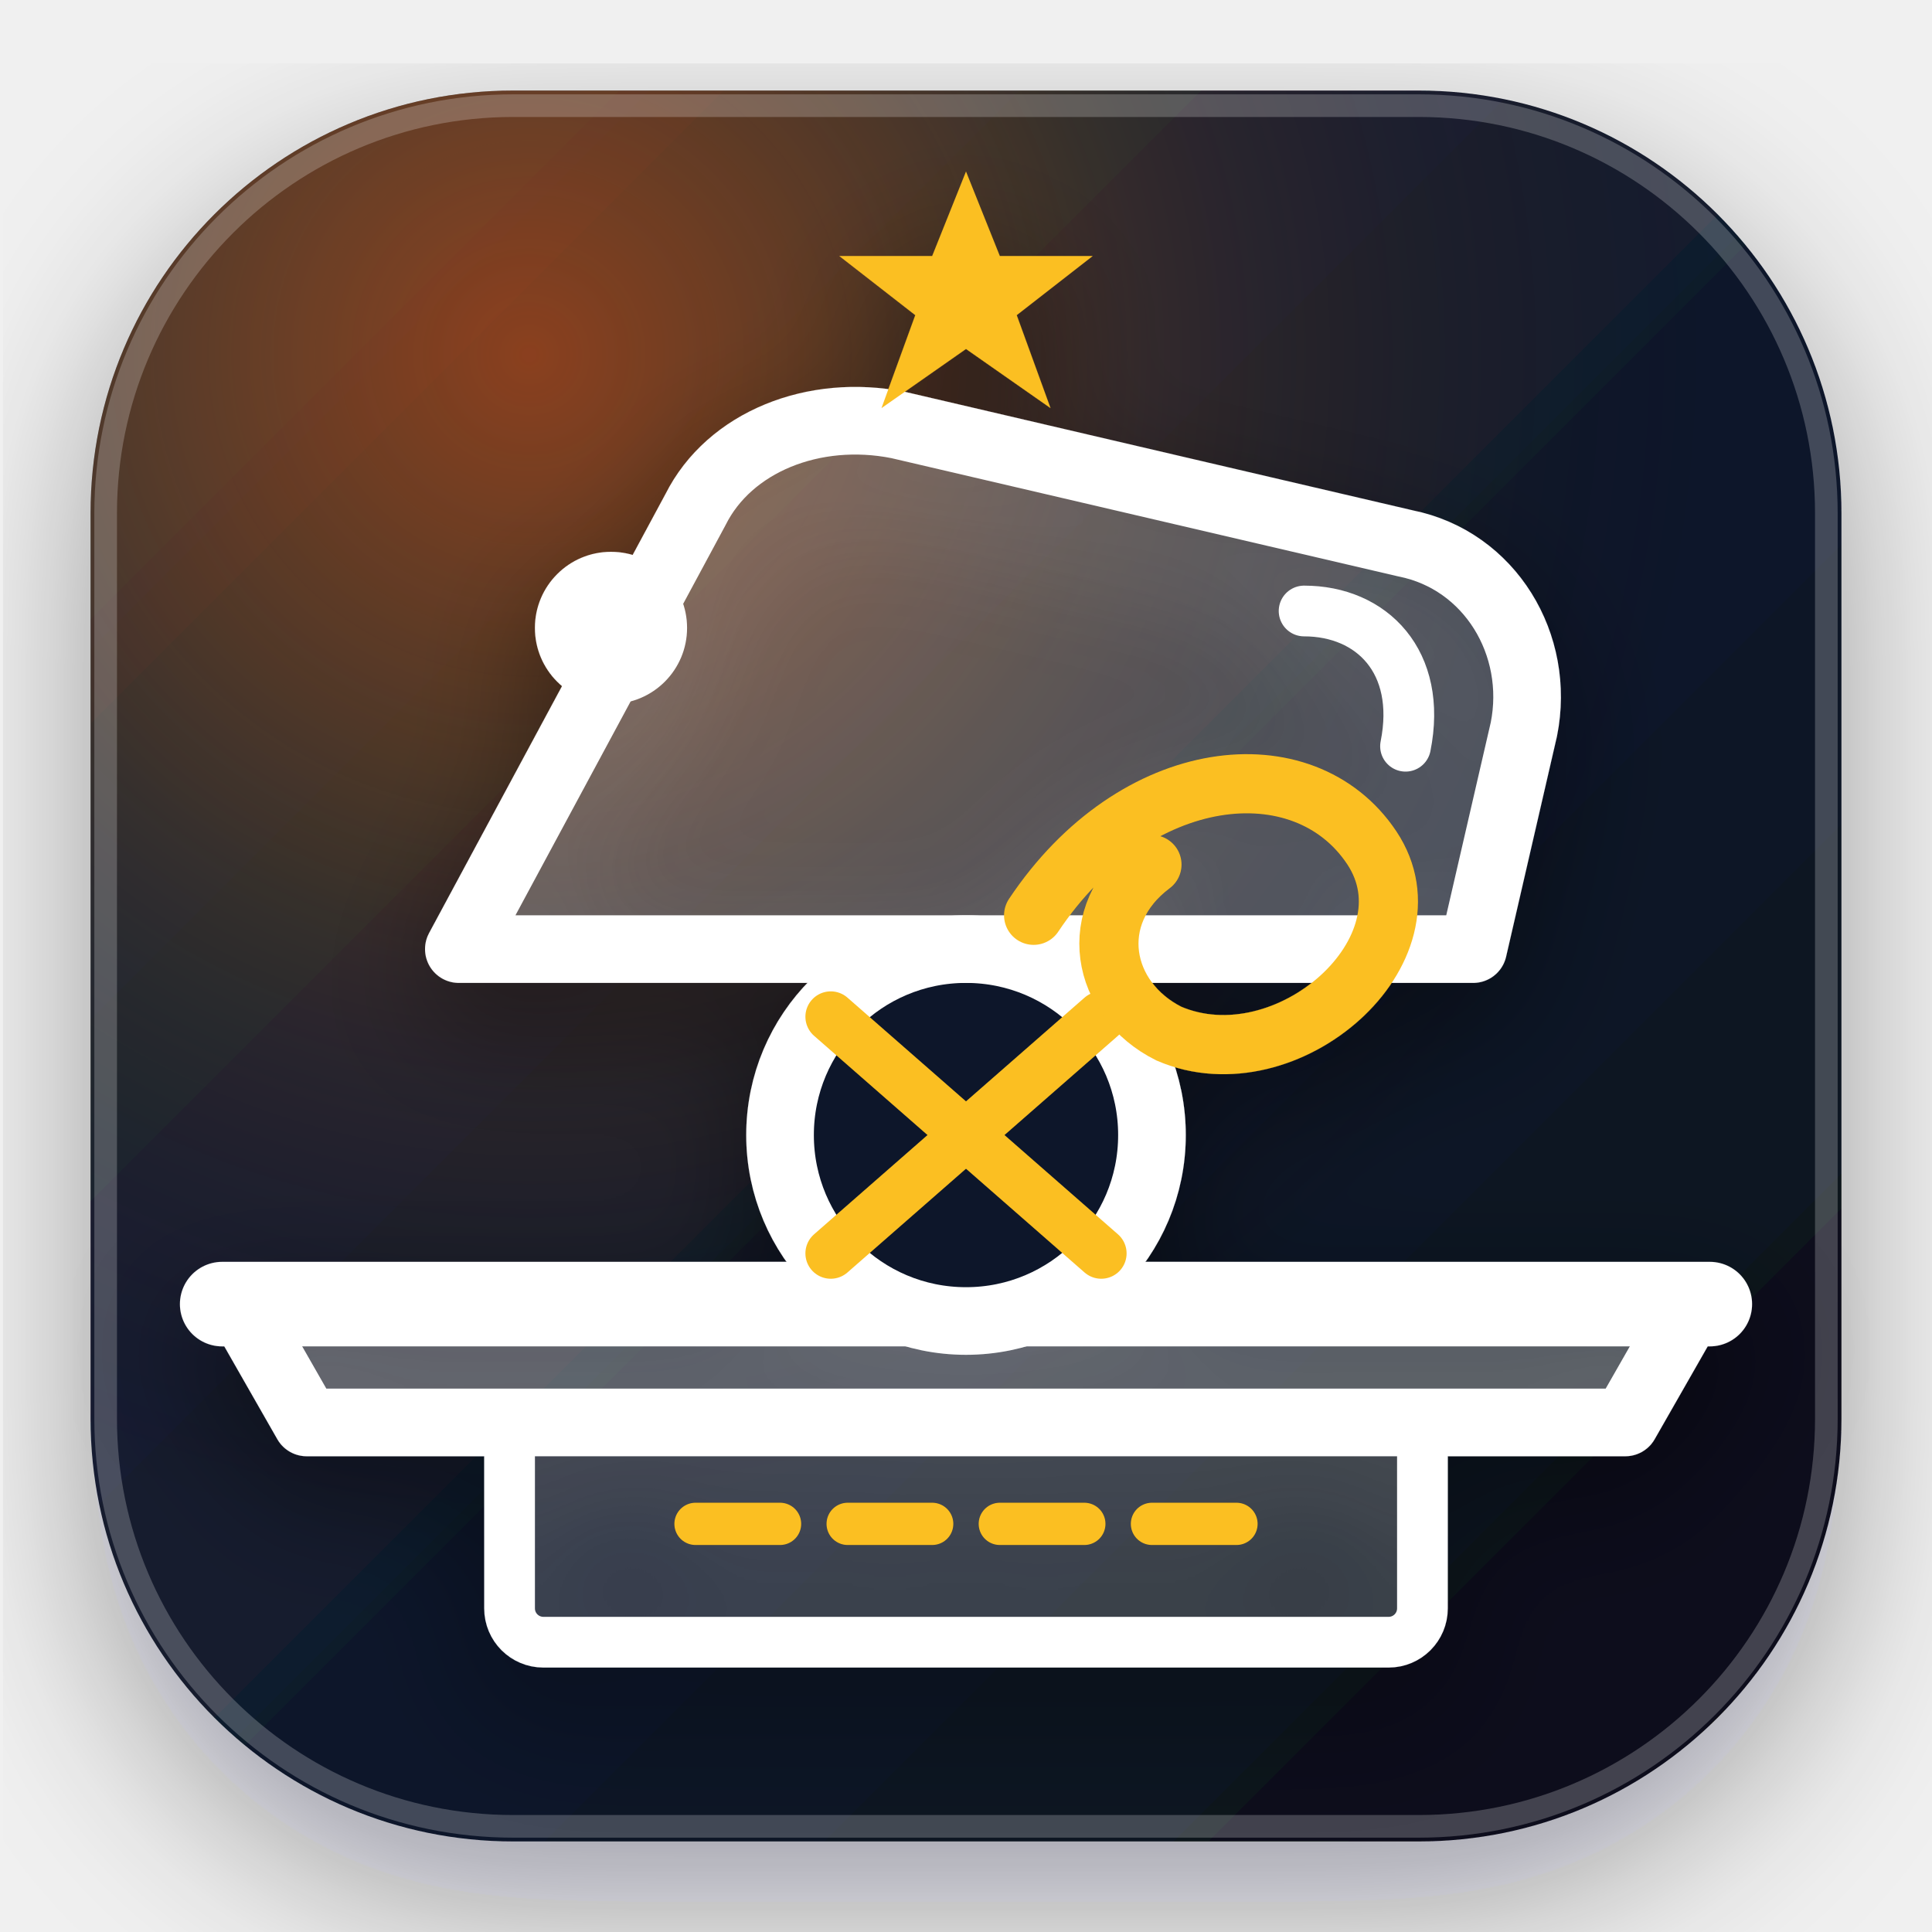
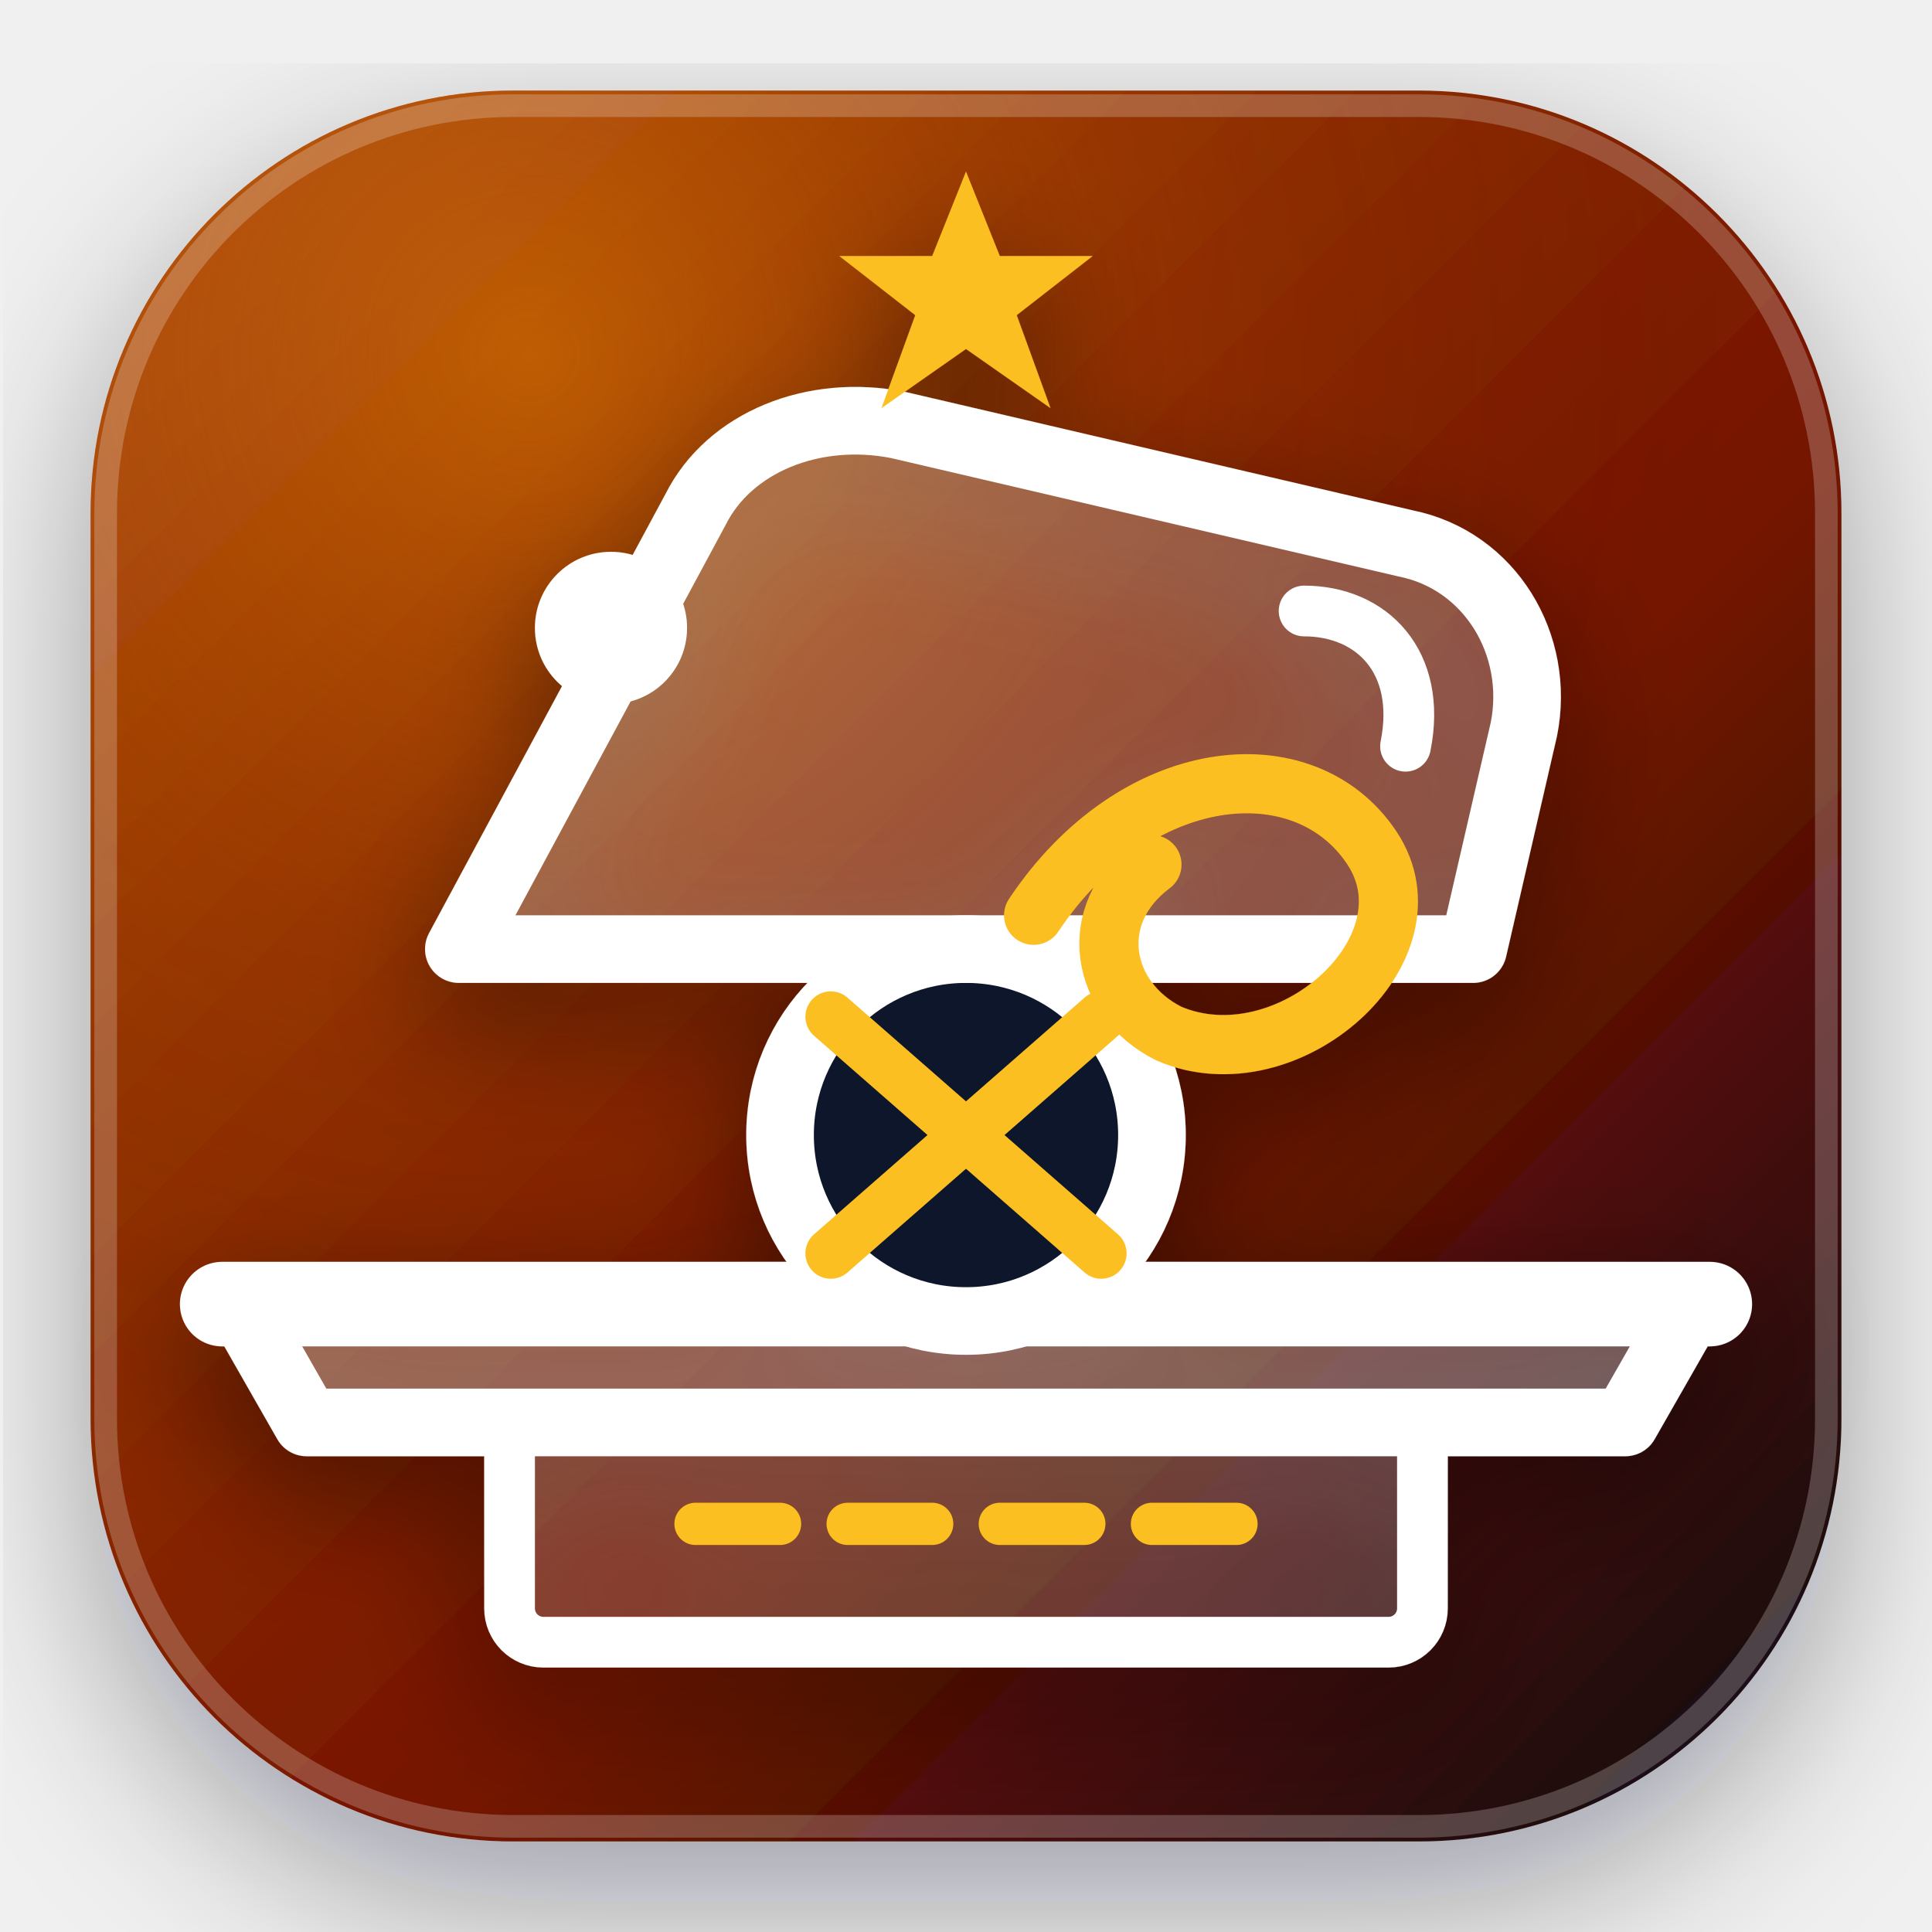
<svg xmlns="http://www.w3.org/2000/svg" viewBox="0 0 256 256" width="100%" height="100%">
  <defs>
    <linearGradient id="bgGrad" x1="0%" y1="0%" x2="100%" y2="100%">
-       <stop offset="0%" stop-color="#1e293b" />
-       <stop offset="60%" stop-color="#0f172a" />
+       <stop offset="0%" stop-color="#b45309" />
+       <stop offset="60%" stop-color="#741300" />
      <stop offset="100%" stop-color="#090d16" />
    </linearGradient>
    <radialGradient id="topGlow" cx="25%" cy="15%" r="70%">
-       <stop offset="0%" stop-color="#ea580c" stop-opacity="0.55" />
-       <stop offset="50%" stop-color="#d97706" stop-opacity="0.15" />
+       <stop offset="0%" stop-color="#d97706" stop-opacity="0.55" />
+       <stop offset="50%" stop-color="#b45309" stop-opacity="0.1" />
      <stop offset="100%" stop-color="#000000" stop-opacity="0" />
    </radialGradient>
    <filter id="softShadow" x="-10%" y="-10%" width="130%" height="130%">
      <feDropShadow dx="0" dy="6" stdDeviation="8" flood-color="#000000" flood-opacity="0.45" />
    </filter>
    <filter id="boxShadow" x="-5%" y="-5%" width="115%" height="115%">
      <feDropShadow dx="0" dy="8" stdDeviation="12" flood-color="#090d16" flood-opacity="0.35" />
    </filter>
  </defs>
  <rect x="12" y="12" width="232" height="232" rx="56" ry="56" fill="url(#bgGrad)" filter="url(#boxShadow)" />
  <rect x="12" y="12" width="232" height="232" rx="56" ry="56" fill="url(#topGlow)" />
  <rect x="14" y="14" width="228" height="228" rx="54" ry="54" fill="none" stroke="rgba(255, 255, 255, 0.22)" stroke-width="3" />
  <g filter="url(#softShadow)">
    <g transform="translate(128, 128) scale(1.12) translate(-128, -128)">
      <path d="M42 168 L214 168 L206 182 L50 182 Z" fill="rgba(255,255,255,0.22)" stroke="#ffffff" stroke-width="8" stroke-linejoin="round" />
      <line x1="40" y1="168" x2="216" y2="168" stroke="#ffffff" stroke-width="10" stroke-linecap="round" />
      <rect x="74" y="182" width="108" height="26" rx="4" fill="rgba(255,255,255,0.12)" stroke="#ffffff" stroke-width="6" />
      <line x1="96" y1="194" x2="160" y2="194" stroke="#fbbf24" stroke-width="5" stroke-linecap="round" stroke-dasharray="10 8" />
      <circle cx="128" cy="148" r="22" fill="#0f172a" stroke="#ffffff" stroke-width="8" />
      <line x1="112" y1="134" x2="144" y2="162" stroke="#fbbf24" stroke-width="6" stroke-linecap="round" />
      <line x1="144" y1="134" x2="112" y2="162" stroke="#fbbf24" stroke-width="6" stroke-linecap="round" />
      <path d="M68 126 L96 74 C100 66 110 62 120 64 L180 78 C190 80 196 90 194 100 L188 126 Z" fill="rgba(255,255,255,0.18)" stroke="#ffffff" stroke-width="8" stroke-linejoin="round" />
      <circle cx="86" cy="88" r="9" fill="#ffffff" />
      <path d="M168 86 C176 86 182 92 180 102" stroke="#ffffff" stroke-width="6" stroke-linecap="round" fill="none" />
      <path d="M136 122 C148 104 168 102 176 114 C184 126 166 142 152 136 C144 132 142 122 150 116" fill="none" stroke="#fbbf24" stroke-width="7" stroke-linecap="round" />
      <polygon points="128,34 132,44 143,44 134,51 138,62 128,55 118,62 122,51 113,44 124,44" fill="#fbbf24" stroke="none" />
    </g>
  </g>
</svg>
